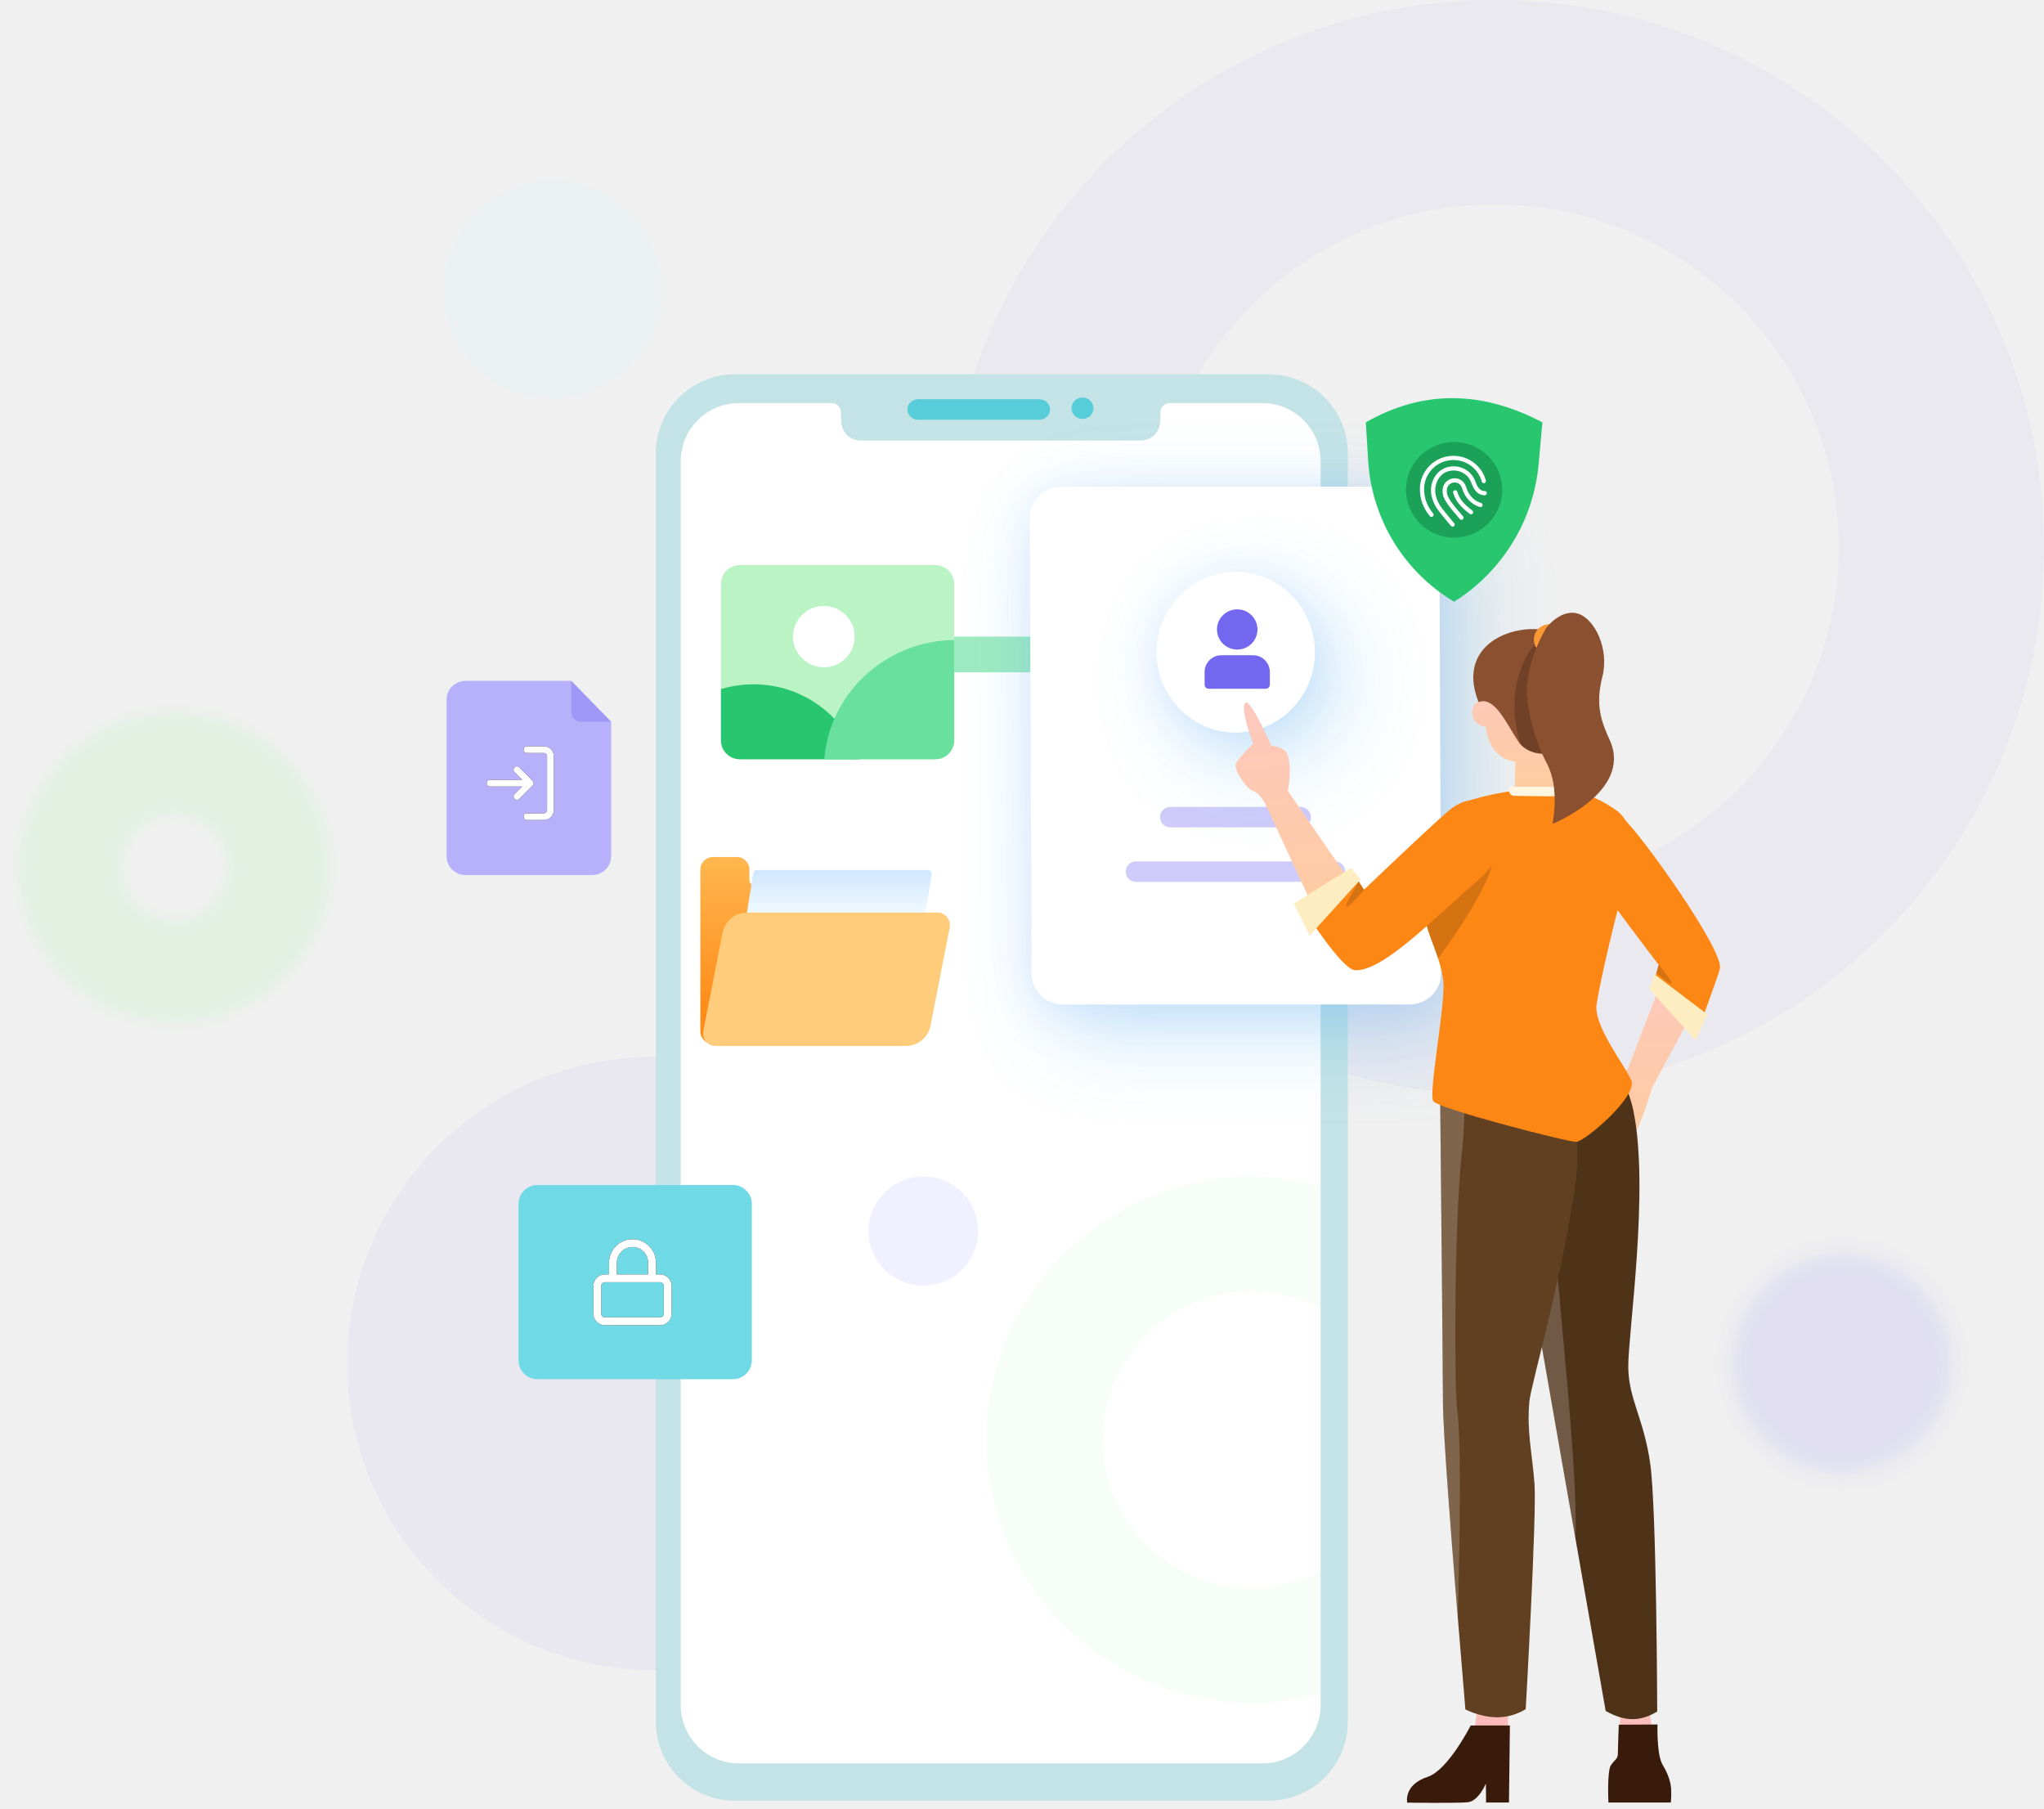
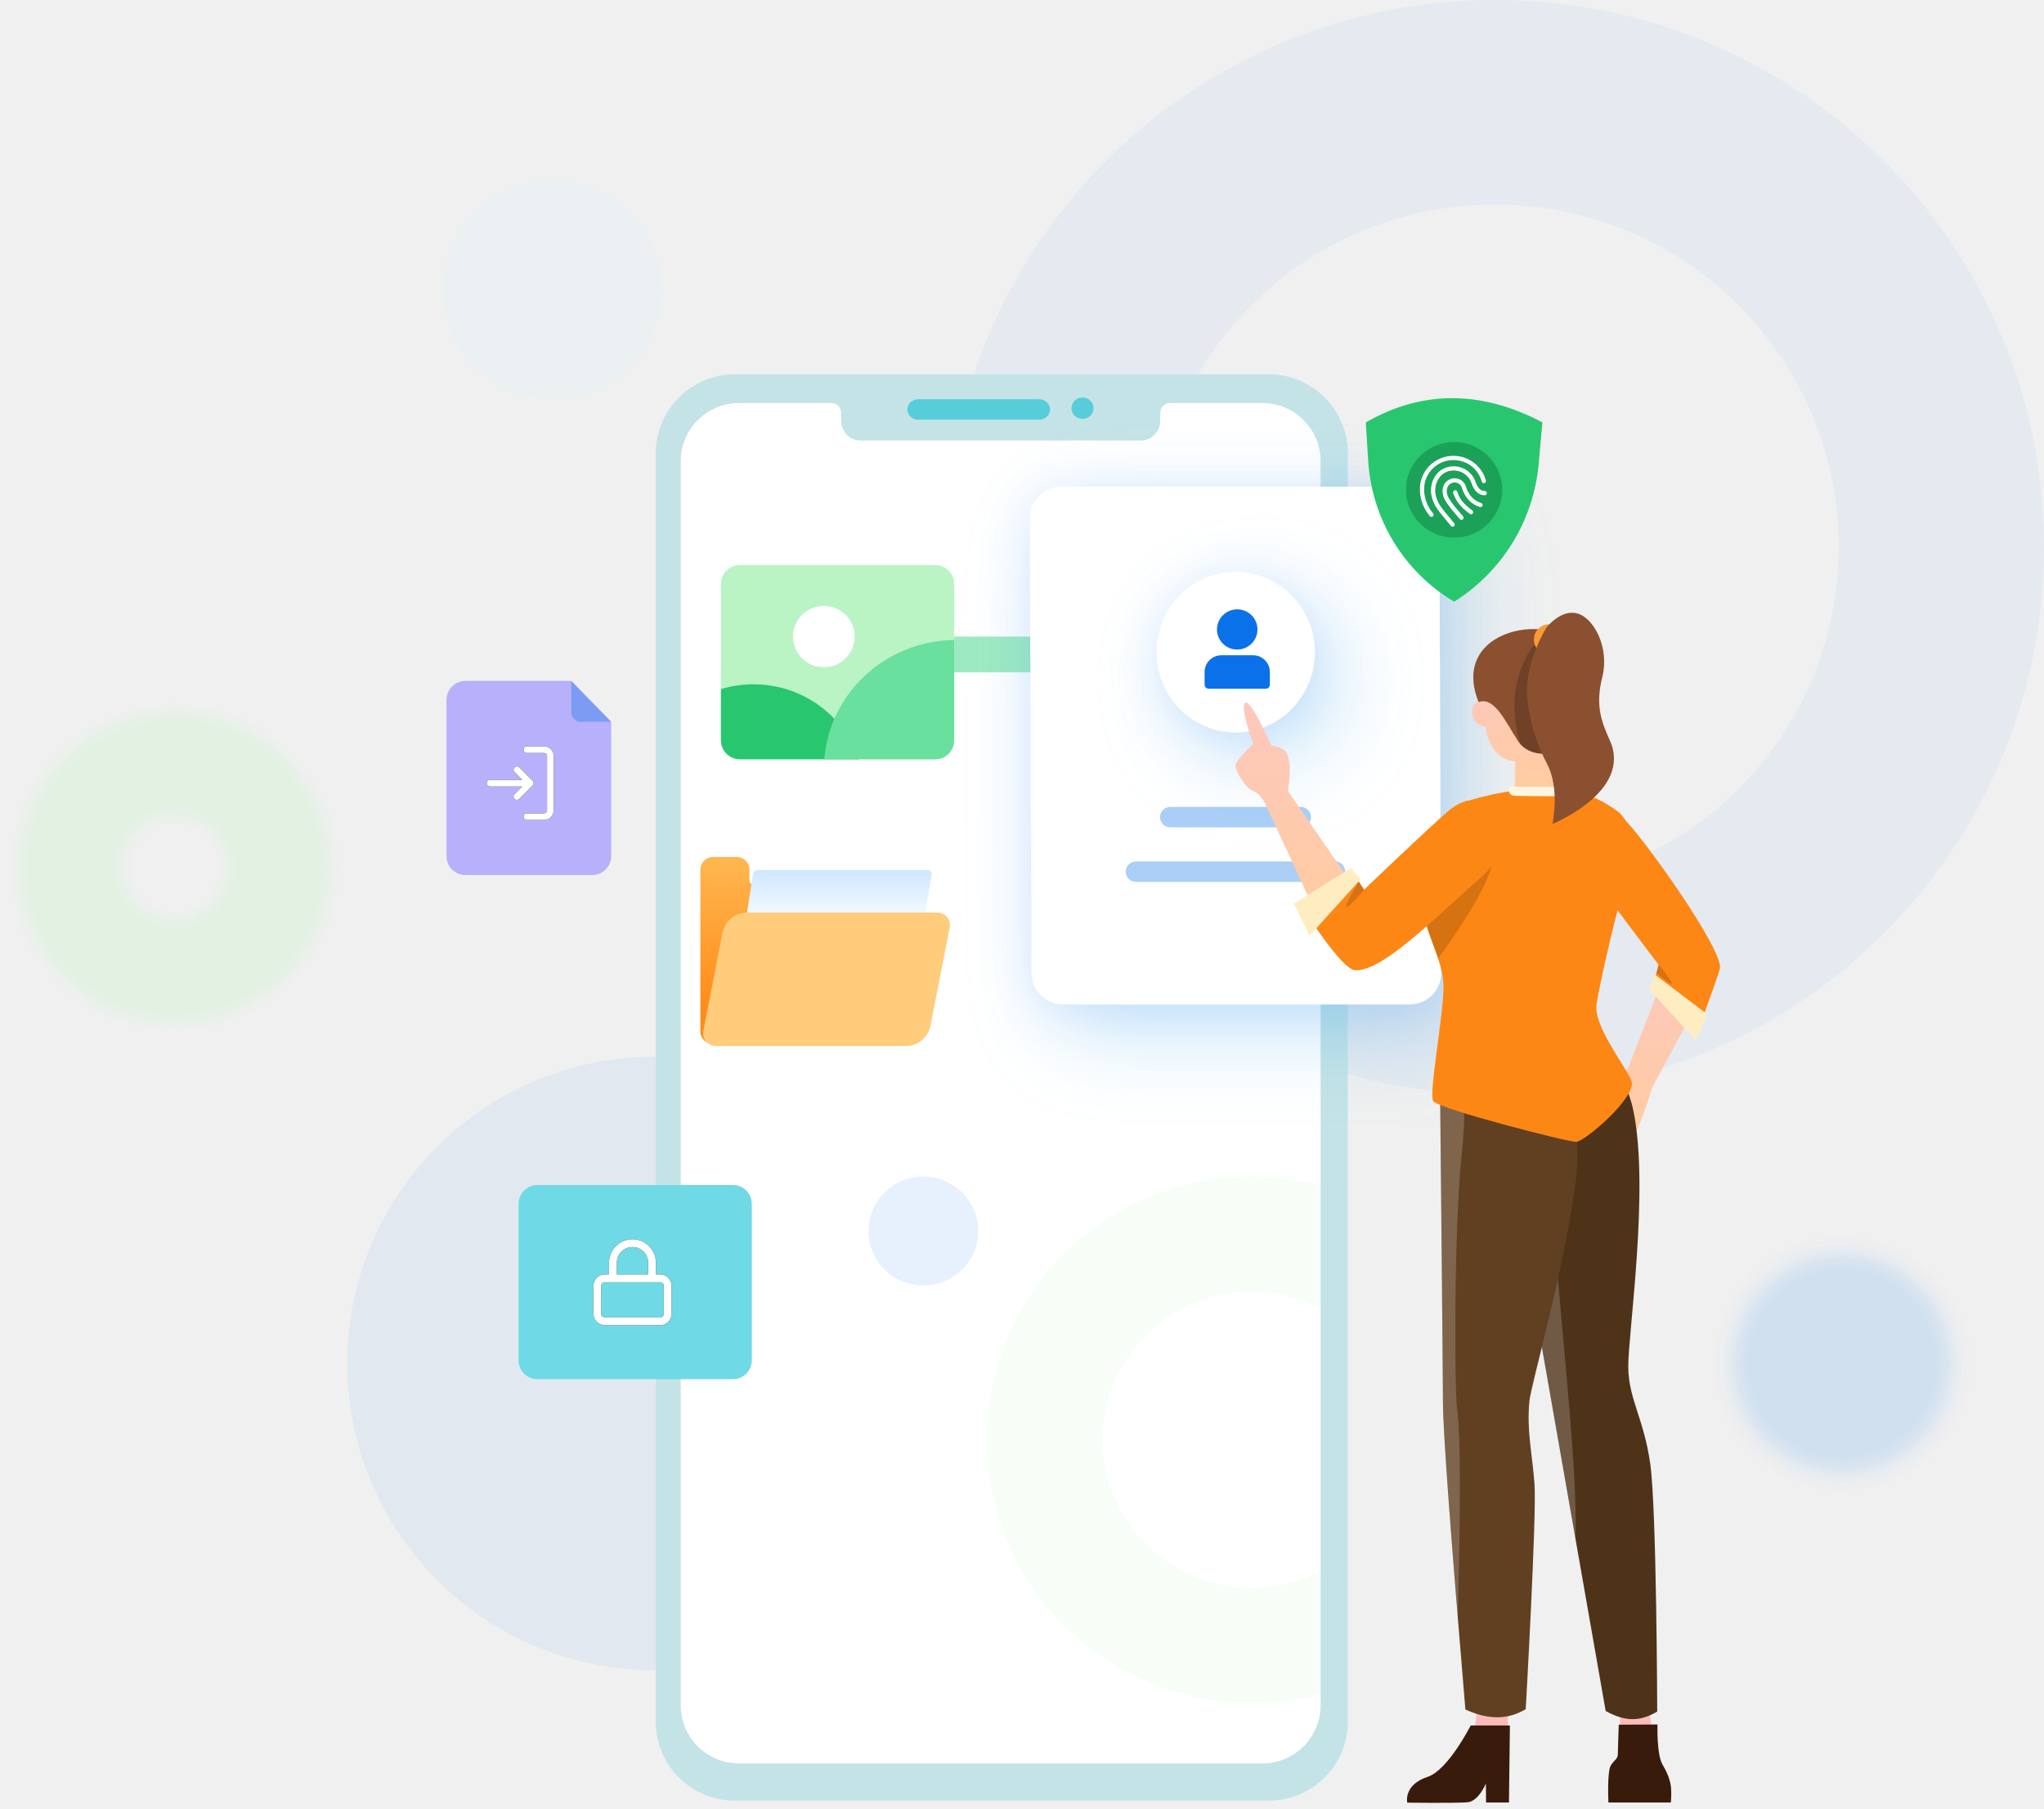
<svg xmlns="http://www.w3.org/2000/svg" xmlns:xlink="http://www.w3.org/1999/xlink" width="650px" height="575px" viewBox="0 0 650 575" version="1.1">
  <defs>
    <filter x="-6.1%" y="-6.1%" width="112.1%" height="112.2%" filterUnits="objectBoundingBox" id="filter-1">
      <feGaussianBlur stdDeviation="2" in="SourceGraphic" />
    </filter>
    <filter x="-12.9%" y="-13.0%" width="125.9%" height="126.0%" filterUnits="objectBoundingBox" id="filter-2">
      <feGaussianBlur stdDeviation="3" in="SourceGraphic" />
    </filter>
    <path d="M18.522,0 L47.957,0 C49.58,-4.62229605e-15 50.908,1.291 50.956,2.913 L51.044,5.956 C51.141,9.274 53.858,11.913 57.176,11.913 L146.307,11.913 C149.625,11.913 152.342,9.274 152.439,5.956 L152.528,2.913 C152.575,1.291 153.903,7.42204646e-16 155.526,0 L184.961,0 C195.191,-1.87911363e-15 203.483,8.293 203.483,18.522 L203.483,413.967 C203.483,424.196 195.191,432.489 184.961,432.489 L18.522,432.489 C8.293,432.489 -5.85268494e-15,424.196 0,413.967 L0,18.522 C2.29997126e-15,8.293 8.293,-1.67360005e-15 18.522,0 Z" id="path-3" />
    <linearGradient x1="50%" y1="81.177%" x2="50%" y2="-34.513%" id="linearGradient-5">
      <stop stop-color="#FF8C19" offset="0%" />
      <stop stop-color="#FFC967" offset="100%" />
    </linearGradient>
    <linearGradient x1="62.11%" y1="31.381%" x2="62.11%" y2="-27.478%" id="linearGradient-6">
      <stop stop-color="#F8FDFF" offset="0%" />
      <stop stop-color="#AAD4FF" offset="100%" />
    </linearGradient>
    <path d="M23.444,4.262 L23.444,21.308 C23.444,23.12 22.058,24.505 20.247,24.505 L14.919,24.505 C14.279,24.505 13.853,24.079 13.853,23.439 C13.853,22.8 14.279,22.374 14.919,22.374 L20.247,22.374 C20.886,22.374 21.312,21.948 21.312,21.308 L21.312,4.262 C21.312,3.622 20.886,3.196 20.247,3.196 L14.919,3.196 C14.279,3.196 13.853,2.77 13.853,2.131 C13.853,1.492 14.279,1.065 14.919,1.065 L20.247,1.065 C22.058,1.065 23.444,2.45 23.444,4.262 Z M16.943,13.211 C17.05,12.998 17.05,12.679 16.943,12.359 C16.837,12.252 16.837,12.146 16.73,12.039 L12.468,7.778 C12.041,7.351 11.402,7.351 10.976,7.778 C10.55,8.204 10.55,8.843 10.976,9.269 L13.427,11.72 L3.197,11.72 C2.557,11.72 2.131,12.146 2.131,12.785 C2.131,13.424 2.557,13.85 3.197,13.85 L13.427,13.85 L10.976,16.301 C10.55,16.727 10.55,17.366 10.976,17.793 C11.189,18.006 11.509,18.112 11.722,18.112 C11.935,18.112 12.255,18.006 12.468,17.793 L16.73,13.531 C16.837,13.424 16.943,13.318 16.943,13.211 Z" id="path-7" />
    <path d="M23.621,12.43 L22.378,12.43 L22.378,8.701 C22.378,4.599 19.021,1.243 14.919,1.243 C10.816,1.243 7.459,4.599 7.459,8.701 L7.459,12.43 L6.216,12.43 C4.103,12.43 2.486,14.046 2.486,16.159 L2.486,24.86 C2.486,26.973 4.103,28.589 6.216,28.589 L23.621,28.589 C25.735,28.589 27.351,26.973 27.351,24.86 L27.351,16.159 C27.351,14.046 25.735,12.43 23.621,12.43 Z M9.946,8.701 C9.946,5.966 12.184,3.729 14.919,3.729 C17.654,3.729 19.892,5.966 19.892,8.701 L19.892,12.43 L9.946,12.43 L9.946,8.701 Z M24.864,24.86 C24.864,25.606 24.367,26.103 23.621,26.103 L6.216,26.103 C5.47,26.103 4.973,25.606 4.973,24.86 L4.973,16.159 C4.973,15.413 5.47,14.916 6.216,14.916 L23.621,14.916 C24.367,14.916 24.864,15.413 24.864,16.159 L24.864,24.86 Z" id="path-9" />
    <path d="M6,0 L68.175,0 C71.489,8.22077476e-15 74.175,2.686 74.175,6 L74.175,55.729 C74.175,59.043 71.489,61.729 68.175,61.729 L6,61.729 C2.686,61.729 4.82055882e-15,59.043 0,55.729 L0,6 C-4.05812251e-16,2.686 2.686,6.08718376e-16 6,0 Z" id="path-11" />
    <path d="M10.04,1.23119728e-13 L120.283,1.23119728e-13 C125.79,1.22108049e-13 130.261,4.453 130.282,9.96 L130.857,154.572 C130.879,160.095 126.42,164.59 120.897,164.612 C120.884,164.612 120.871,164.612 120.858,164.612 L10.615,164.612 C5.107,164.612 0.637,160.159 0.615,154.652 L0.04,10.04 C0.018,4.517 4.477,0.022 10,7.90395561e-05 C10.013,2.63465709e-05 10.027,1.21345806e-13 10.04,1.23119728e-13 Z" id="path-13" />
    <filter x="-29.4%" y="-22.8%" width="171.0%" height="156.5%" filterUnits="objectBoundingBox" id="filter-14">
      <feOffset dx="8" dy="9" in="SourceAlpha" result="shadowOffsetOuter1" />
      <feGaussianBlur stdDeviation="14" in="shadowOffsetOuter1" result="shadowBlurOuter1" />
      <feColorMatrix values="0 0 0 0 0.076   0 0 0 0 0.583   0 0 0 0 0.879  0 0 0 0.229 0" type="matrix" in="shadowBlurOuter1" result="shadowMatrixOuter1" />
      <feOffset dx="0" dy="2" in="SourceAlpha" result="shadowOffsetOuter2" />
      <feGaussianBlur stdDeviation="7.5" in="shadowOffsetOuter2" result="shadowBlurOuter2" />
      <feColorMatrix values="0 0 0 0 0.504   0 0 0 0 0.7   0 0 0 0 1  0 0 0 0.234 0" type="matrix" in="shadowBlurOuter2" result="shadowMatrixOuter2" />
      <feMerge>
        <feMergeNode in="shadowMatrixOuter1" />
        <feMergeNode in="shadowMatrixOuter2" />
      </feMerge>
    </filter>
    <ellipse id="path-15" cx="25.17" cy="25.545" rx="25.17" ry="25.545" />
    <filter x="-76.5%" y="-73.4%" width="284.7%" height="282.0%" filterUnits="objectBoundingBox" id="filter-16">
      <feOffset dx="8" dy="9" in="SourceAlpha" result="shadowOffsetOuter1" />
      <feGaussianBlur stdDeviation="14" in="shadowOffsetOuter1" result="shadowBlurOuter1" />
      <feColorMatrix values="0 0 0 0 0.076   0 0 0 0 0.583   0 0 0 0 0.879  0 0 0 0.229 0" type="matrix" in="shadowBlurOuter1" result="shadowMatrixOuter1" />
      <feOffset dx="0" dy="2" in="SourceAlpha" result="shadowOffsetOuter2" />
      <feGaussianBlur stdDeviation="7.5" in="shadowOffsetOuter2" result="shadowBlurOuter2" />
      <feColorMatrix values="0 0 0 0 0.504   0 0 0 0 0.7   0 0 0 0 1  0 0 0 0.234 0" type="matrix" in="shadowBlurOuter2" result="shadowMatrixOuter2" />
      <feMerge>
        <feMergeNode in="shadowMatrixOuter1" />
        <feMergeNode in="shadowMatrixOuter2" />
      </feMerge>
    </filter>
    <linearGradient x1="47.254%" y1="-28.186%" x2="50%" y2="91.05%" id="linearGradient-17">
      <stop stop-color="#FDC6C6" offset="0%" />
      <stop stop-color="#FFCCA1" offset="100%" />
    </linearGradient>
    <linearGradient x1="45.754%" y1="-28.186%" x2="50%" y2="91.05%" id="linearGradient-18">
      <stop stop-color="#FDC6C6" offset="0%" />
      <stop stop-color="#FAB2B2" offset="100%" />
    </linearGradient>
    <linearGradient x1="44.57%" y1="-28.186%" x2="50%" y2="91.05%" id="linearGradient-19">
      <stop stop-color="#FDC6C6" offset="0%" />
      <stop stop-color="#FAB2B2" offset="100%" />
    </linearGradient>
    <linearGradient x1="44.089%" y1="-28.186%" x2="50%" y2="91.05%" id="linearGradient-20">
      <stop stop-color="#FDC6C6" offset="0%" />
      <stop stop-color="#FFCCA1" offset="100%" />
    </linearGradient>
    <linearGradient x1="47.844%" y1="-28.186%" x2="50%" y2="91.05%" id="linearGradient-21">
      <stop stop-color="#FDC6C6" offset="0%" />
      <stop stop-color="#FFCCA1" offset="100%" />
    </linearGradient>
  </defs>
  <g id="📝-Pages-New" stroke="none" stroke-width="1" fill="none" fill-rule="evenodd">
    <g id="Forgot-Password" transform="translate(-150, -252)">
      <g id="Illustration" transform="translate(156, 252)">
        <g id="Shape">
-           <path d="M469.402,0 C565.83,0 644,77.871 644,173.93 C644,269.988 565.83,347.859 469.402,347.859 C372.974,347.859 294.804,269.988 294.804,173.93 C294.804,77.871 372.974,0 469.402,0 Z M469.402,65.02 C409.022,65.02 360.074,113.781 360.074,173.93 C360.074,234.078 409.022,282.839 469.402,282.839 C529.782,282.839 578.73,234.078 578.73,173.93 C578.73,113.781 529.782,65.02 469.402,65.02 Z" id="Oval" fill="#7367F0" fill-rule="nonzero" opacity="0.053" />
+           <path d="M469.402,0 C565.83,0 644,77.871 644,173.93 C644,269.988 565.83,347.859 469.402,347.859 C372.974,347.859 294.804,269.988 294.804,173.93 C294.804,77.871 372.974,0 469.402,0 Z M469.402,65.02 C409.022,65.02 360.074,113.781 360.074,173.93 C360.074,234.078 409.022,282.839 469.402,282.839 C529.782,282.839 578.73,234.078 578.73,173.93 C578.73,113.781 529.782,65.02 469.402,65.02 Z" id="Oval" fill="#0a71e9" fill-rule="nonzero" opacity="0.053" />
          <path d="M49.497,226.488 C76.833,226.488 98.993,248.563 98.993,275.795 C98.993,303.026 76.833,325.102 49.497,325.102 C22.16,325.102 0,303.026 0,275.795 C0,248.563 22.16,226.488 49.497,226.488 Z M49.497,258.998 C40.184,258.998 32.635,266.518 32.635,275.795 C32.635,285.072 40.184,292.592 49.497,292.592 C58.809,292.592 66.358,285.072 66.358,275.795 C66.358,266.518 58.809,258.998 49.497,258.998 Z" id="Oval" fill="#8BF78F" fill-rule="nonzero" opacity="0.141" filter="url(#filter-1)" />
-           <ellipse id="Oval" fill-opacity="0.061" fill="#7367F0" cx="202.338" cy="433.469" rx="97.905" ry="97.531" />
+           <ellipse id="Oval" fill-opacity="0.061" fill="#0a71e9" cx="202.338" cy="433.469" rx="97.905" ry="97.531" />
          <ellipse id="Oval" fill="#CEF5FF" opacity="0.141" cx="169.703" cy="92.112" rx="34.811" ry="34.678" />
-           <ellipse id="Oval" fill-opacity="0.136" fill="#7367F0" filter="url(#filter-2)" cx="579.818" cy="433.469" rx="34.811" ry="34.678" />
+           <ellipse id="Oval" fill-opacity="0.136" fill="#0a71e9" filter="url(#filter-2)" cx="579.818" cy="433.469" rx="34.811" ry="34.678" />
        </g>
        <g id="File-Organizer" transform="translate(136, 119)">
          <g id="Phone3" transform="translate(66.53949, 0)">
            <path d="M25.137,0 L194.942,0 C208.825,-2.55022564e-15 220.079,11.254 220.079,25.137 L220.079,428.336 C220.079,442.218 208.825,453.473 194.942,453.473 L25.137,453.473 C11.254,453.473 -4.35134254e-14,442.218 -3.10027211e-14,428.336 L-3.10027211e-14,25.137 C-3.62555852e-14,11.254 11.254,2.55022564e-15 25.137,0 Z" id="Rectangle" fill="#C4E3E7" />
            <g id="Group-48" transform="translate(7.937288, 9.138123)">
              <mask id="mask-4" fill="white">
                <use xlink:href="#path-3" />
              </mask>
              <use id="Rectangle" fill="#FFFFFF" xlink:href="#path-3" />
-               <ellipse id="Oval" fill="#7367F0" opacity="0.099" mask="url(#mask-4)" cx="77.146" cy="263.229" rx="17.453" ry="17.328" />
+               <ellipse id="Oval" fill="#0a71e9" opacity="0.099" mask="url(#mask-4)" cx="77.146" cy="263.229" rx="17.453" ry="17.328" />
              <path d="M181.591,245.902 C228.13,245.902 265.856,283.358 265.856,329.562 C265.856,375.765 228.13,413.221 181.591,413.221 C135.053,413.221 97.326,375.765 97.326,329.562 C97.326,283.358 135.053,245.902 181.591,245.902 Z M181.591,282.452 C155.385,282.452 134.141,303.544 134.141,329.562 C134.141,355.579 155.385,376.671 181.591,376.671 C207.797,376.671 229.041,355.579 229.041,329.562 C229.041,303.544 207.797,282.452 181.591,282.452 Z" id="Oval" fill="#C8F5D0" opacity="0.141" mask="url(#mask-4)" />
              <path d="M30.473,74.251 L174.542,74.251 C177.682,74.251 180.228,76.796 180.228,79.936 C180.228,83.076 177.682,85.622 174.542,85.622 L30.473,85.622 C27.333,85.622 24.787,83.076 24.787,79.936 C24.787,76.796 27.333,74.251 30.473,74.251 Z" id="Rectangle" fill-opacity="0.642" fill="#68DE9E" mask="url(#mask-4)" />
            </g>
            <path d="M121.969,7.939 C123.851,7.939 125.378,9.393 125.378,11.188 C125.378,12.942 123.919,14.372 122.094,14.435 L121.969,14.437 L83.424,14.437 C81.541,14.437 80.015,12.982 80.015,11.188 C80.015,9.433 81.474,8.004 83.299,7.941 L83.424,7.939 L121.969,7.939 Z" id="Path" fill="#56CDD9" fill-rule="nonzero" />
            <path d="M135.783,7.397 C137.665,7.397 139.192,8.913 139.192,10.782 C139.192,12.609 137.732,14.098 135.908,14.164 L135.783,14.166 L135.604,14.166 C133.721,14.166 132.195,12.651 132.195,10.782 C132.195,8.954 133.654,7.465 135.479,7.4 L135.604,7.397 L135.783,7.397 Z" id="Path" fill="#56CDD9" fill-rule="nonzero" />
          </g>
          <g id="Group-37" transform="translate(80.72003, 152.6991)">
            <path d="M4,0.764 L11.594,0.764 C13.803,0.764 15.594,2.555 15.594,4.764 L15.594,8.266 C15.594,8.94 16.14,9.486 16.813,9.486 L66.823,9.486 C69.032,9.486 70.823,11.277 70.823,13.486 L70.823,56.184 C70.823,58.393 69.032,60.184 66.823,60.184 L4,60.184 C1.791,60.184 2.705415e-16,58.393 0,56.184 L0,4.764 C-2.705415e-16,2.555 1.791,0.764 4,0.764 Z" id="Rectangle" fill="url(#linearGradient-5)" />
            <path d="M18.019,4.891 L72.341,4.891 C73.015,4.891 73.561,5.436 73.561,6.11 C73.561,6.175 73.555,6.239 73.545,6.303 L65.385,57.095 C65.29,57.686 64.78,58.121 64.181,58.121 L9.859,58.121 C9.186,58.121 8.64,57.575 8.64,56.902 C8.64,56.837 8.645,56.772 8.655,56.708 L16.816,5.916 C16.911,5.325 17.421,4.891 18.019,4.891 Z" id="Rectangle" fill="url(#linearGradient-6)" />
            <path d="M79.292,23.178 L73.179,54.392 C72.444,58.146 69.154,60.854 65.328,60.854 L4.859,60.854 C2.65,60.854 0.859,59.064 0.859,56.854 C0.859,56.596 0.884,56.339 0.934,56.086 L7.047,24.871 C7.782,21.117 11.072,18.409 14.898,18.409 L75.367,18.409 C77.576,18.409 79.367,20.2 79.367,22.409 C79.367,22.667 79.342,22.924 79.292,23.178 Z" id="Rectangle" fill="#FFCC7B" />
          </g>
          <g id="Group-28" transform="translate(0, 97.46753)">
            <path d="M6,0 L39.667,0 L39.667,0 L52.359,12.996 L52.359,55.729 C52.359,59.043 49.673,61.729 46.359,61.729 L6,61.729 C2.686,61.729 1.29399067e-15,59.043 0,55.729 L0,6 C-1.29399067e-15,2.686 2.686,6.08718376e-16 6,0 Z" id="Rectangle" fill="#B7B1FB" />
            <g id="Icon" transform="translate(10.65617, 19.72873)">
              <mask id="mask-8" fill="white">
                <use xlink:href="#path-7" />
              </mask>
              <use id="Mask" fill="#000000" fill-rule="nonzero" xlink:href="#path-7" />
              <g id="Group" mask="url(#mask-8)" fill="#FFFFFF">
                <g id="Icon-Color">
                  <rect id="🎨-Icon-Color" x="0" y="0" width="25.575" height="25.57" />
                </g>
              </g>
            </g>
-             <path d="M52.359,12.996 L42.667,12.996 C41.01,12.996 39.667,11.653 39.667,9.996 L39.667,0 L39.667,0 L52.359,12.996 Z" id="Path" fill="#7367F0" fill-rule="nonzero" opacity="0.34" />
+             <path d="M52.359,12.996 L42.667,12.996 C41.01,12.996 39.667,11.653 39.667,9.996 L39.667,0 L39.667,0 L52.359,12.996 Z" id="Path" fill="#0a71e9" fill-rule="nonzero" opacity="0.34" />
          </g>
          <g id="Group" transform="translate(22.90704, 257.7475)">
            <path d="M6,0 L68.175,0 C71.489,7.33259634e-15 74.175,2.686 74.175,6 L74.175,55.729 C74.175,59.043 71.489,61.729 68.175,61.729 L6,61.729 C2.686,61.729 4.82055882e-15,59.043 0,55.729 L0,6 C-4.05812251e-16,2.686 2.686,-2.79460044e-16 6,0 Z" id="Rectangle" fill="#6FD9E6" />
            <g transform="translate(21.31234, 15.98131)" id="Icon">
              <mask id="mask-10" fill="white">
                <use xlink:href="#path-9" />
              </mask>
              <use id="Mask" fill="#000000" fill-rule="nonzero" xlink:href="#path-9" />
              <g id="Group" mask="url(#mask-10)" fill="#FFFFFF">
                <g id="Icon-Color">
                  <rect id="🎨-Icon-Color" x="0" y="0" width="29.837" height="29.832" />
                </g>
              </g>
            </g>
          </g>
          <g id="Group-34" transform="translate(87.2649, 60.64646)">
            <mask id="mask-12" fill="white">
              <use xlink:href="#path-11" />
            </mask>
            <use id="Rectangle" fill="#BAF3C4" fill-rule="nonzero" xlink:href="#path-11" />
            <ellipse id="Oval" fill="#FFFFFF" mask="url(#mask-12)" cx="32.724" cy="22.742" rx="9.817" ry="9.747" />
            <ellipse id="Oval" fill="#28C76F" mask="url(#mask-12)" cx="10.363" cy="73.101" rx="35.451" ry="35.197" />
            <ellipse id="Oval" fill="#69E09E" mask="url(#mask-12)" cx="74.721" cy="64.978" rx="41.996" ry="41.153" />
          </g>
          <g id="Group-23" transform="translate(185.4379, 35.7381)">
            <g id="Rectangle">
              <use fill="black" fill-opacity="1" filter="url(#filter-14)" xlink:href="#path-13" />
              <use fill="#FFFFFF" fill-rule="evenodd" xlink:href="#path-13" />
            </g>
-             <path d="M44.7,101.799 L86.198,101.799 C87.992,101.799 89.447,103.254 89.447,105.048 C89.447,106.843 87.992,108.297 86.198,108.297 L44.7,108.297 C42.905,108.297 41.451,106.843 41.451,105.048 C41.451,103.254 42.905,101.799 44.7,101.799 Z" id="Rectangle" fill="#7367F0" fill-rule="nonzero" opacity="0.34" />
-             <path d="M33.792,119.127 L97.106,119.127 C98.9,119.127 100.355,120.582 100.355,122.376 C100.355,124.17 98.9,125.625 97.106,125.625 L33.792,125.625 C31.997,125.625 30.543,124.17 30.543,122.376 C30.543,120.582 31.997,119.127 33.792,119.127 Z" id="Rectangle" fill="#7367F0" fill-rule="nonzero" opacity="0.34" />
+             <path d="M44.7,101.799 L86.198,101.799 C87.992,101.799 89.447,103.254 89.447,105.048 C89.447,106.843 87.992,108.297 86.198,108.297 L44.7,108.297 C42.905,108.297 41.451,106.843 41.451,105.048 C41.451,103.254 42.905,101.799 44.7,101.799 Z" id="Rectangle" fill="#0a71e9" fill-rule="nonzero" opacity="0.34" />
+             <path d="M33.792,119.127 L97.106,119.127 C98.9,119.127 100.355,120.582 100.355,122.376 C100.355,124.17 98.9,125.625 97.106,125.625 L33.792,125.625 C31.997,125.625 30.543,124.17 30.543,122.376 C30.543,120.582 31.997,119.127 33.792,119.127 Z" id="Rectangle" fill="#0a71e9" fill-rule="nonzero" opacity="0.34" />
            <g id="Icon8" transform="translate(40.36002, 27.07431)">
              <g id="Oval">
                <use fill="black" fill-opacity="1" filter="url(#filter-16)" xlink:href="#path-15" />
                <use fill="#FFFFFF" fill-rule="evenodd" xlink:href="#path-15" />
              </g>
-               <g id="Group-70" transform="translate(15.27136, 11.9127)" fill="#7367F0">
+               <g id="Group-70" transform="translate(15.27136, 11.9127)" fill="#0a71e9">
                <path d="M15.42,14.595 C18.362,14.595 20.747,16.98 20.747,19.922 L20.747,23.937 C20.747,24.662 20.16,25.249 19.436,25.249 L1.312,25.249 C0.587,25.249 4.12501135e-12,24.662 4.12470058e-12,23.937 L4.12470058e-12,19.922 C4.12434028e-12,16.98 2.385,14.595 5.327,14.595 L15.42,14.595 Z M10.374,9.84101689e-13 C13.93,9.84101689e-13 16.812,2.862 16.812,6.393 C16.812,9.923 13.93,12.785 10.374,12.785 C6.818,12.785 3.935,9.923 3.935,6.393 C3.935,2.862 6.818,9.84101689e-13 10.374,9.84101689e-13 Z" id="Combined-Shape" />
              </g>
            </g>
          </g>
          <g id="Wom3.5" transform="translate(250.8866, 75.80808)">
            <g id="RArm" transform="translate(108.67, 62.11956)">
              <path d="M16.18,83.5 C16.18,83.5 4.596,96.075 5.402,97.208 C6.208,98.348 12.211,95.304 12.211,95.304 C12.211,95.304 5.18,108.257 6.805,109.143 C8.428,110.03 16.389,107.671 18.731,104.956 C21.072,102.242 24.232,88.977 24.232,88.977 L41.036,53.598 L27.366,49.653 L16.18,83.5 Z" id="Path" fill="url(#linearGradient-17)" transform="translate(23.19889, 79.49308) rotate(2.866471) translate(-23.19889, -79.49308) " />
              <path d="M3.532,19.378 C8.654,27.28 25.898,49.801 25.898,49.801 C25.898,49.801 25.479,51.299 24.642,54.294 L40.488,65.08 C43.49,56.848 45.121,52.154 45.381,50.996 C46.669,45.266 20.635,8.699 14.806,3.415 C5.627,-4.905 -4.297,7.302 3.532,19.378 Z" id="Path" fill="#FD8715" />
              <path d="M30.02,55.78 C30.217,55.398 28.851,53.378 25.924,49.72 L25.18,52.389 C28.209,55.031 29.823,56.161 30.02,55.78 Z" id="Path" fill-opacity="0.16" fill="#000000" />
              <polygon id="Path-70" fill="#FFEDC2" points="24.543 52.787 41.379 65.551 37.627 73.806 22.907 57.55" />
            </g>
            <g id="RLeg" transform="translate(80.353, 132.6765)">
              <polygon id="Path" fill="url(#linearGradient-18)" points="42.233 214.54 41.298 230.358 53.285 230.668 51.032 214.54" />
              <path d="M42.526,220.771 C42.526,220.771 42.863,230.297 40.876,233.623 C38.876,236.949 38.27,239.527 38.182,241.516 C38.087,243.648 38.29,245.58 38.29,245.58 L58.131,245.58 C58.131,245.58 58.627,235.558 57.313,233.668 C55.999,231.778 55.137,231.745 55.137,230.076 C55.127,228.406 54.843,220.834 54.843,220.834 L42.526,220.771 Z" id="Path" fill="#391B0B" transform="translate(48.18969, 233.1756) scale(-1, 1) translate(-48.18969, -233.1756) " />
              <path d="M0,3.356 L31.096,-1.23119728e-13 L31.554,0.422 C33.77,2.518 43.402,12.255 46.169,25.563 C51.394,50.688 44.401,97.093 44.556,107.269 C44.703,117.444 49.547,123.584 51.559,137.971 C53.572,152.359 53.762,216.658 53.762,216.658 C48.426,219.798 43.73,220.023 37.368,216.47 L0,3.356 Z" id="Path" fill="#4E3319" />
              <path d="M27.777,161.771 L8.33198129e-14,3.356 L17.29,1.49 C18.06,56.523 28.812,130.913 27.777,161.771 Z" id="Path" fill-opacity="0.192" fill="#FFFFFF" />
            </g>
            <g id="LLeg" transform="translate(53.82427, 137.0356)">
              <path d="M32.898,208.517 L22.676,208.682 C23.124,215.705 22.038,220.406 19.418,222.785 L19.203,222.971 C14.457,226.92 32.765,225.495 32.765,225.495 L32.898,208.517 Z" id="Path" fill="url(#linearGradient-19)" />
              <path d="M0.716,216.729 L1.01,241.212 L8.289,241.217 L8.352,235.185 C8.352,235.185 10.648,240.809 14.157,241.134 C17.677,241.459 33.359,241.26 33.359,241.26 C33.359,241.26 34.662,235.612 26.856,233.047 C20.363,230.916 13.184,216.729 13.184,216.729 L0.716,216.729 Z" id="Path" fill="#391B0B" transform="translate(17.07846, 229.0246) scale(-1, 1) translate(-17.07846, -229.0246) " />
              <path d="M11.104,1.175 L46.022,0 L46.283,0.48 C47.977,3.67 57.261,22.351 54.395,43.584 C50.371,73.388 40.142,108.327 39.641,113.665 C38.748,123.181 40.534,130.072 41.266,139.901 C41.998,149.73 38.474,211.547 38.474,211.547 C33.292,214.641 27.126,215.249 19.287,211.641 C14.569,155.663 12.193,123.244 12.158,114.385 C12.106,101.097 11.104,1.175 11.104,1.175 Z" id="Path" fill="#604021" />
              <path d="M18.289,33.411 L18.057,35.619 C15.73,58.905 15.748,108.354 16.649,115.98 L16.772,116.963 C17.772,125.569 17.804,147.416 16.87,182.506 L15.653,167.364 C13.347,138.228 12.183,120.568 12.158,114.385 L12.116,107.986 C11.915,82.112 11.104,1.175 11.104,1.175 L18.468,0.927 C19.255,13.704 19.195,24.532 18.289,33.411 Z" id="Path" fill-opacity="0.192" fill="#FFFFFF" />
            </g>
            <g id="Head" transform="translate(75.12274, 3.647605)">
              <path d="M3.12,24.197 C-1.176,24.664 -0.872,32.163 4.358,32.555 C5.427,39.784 9.24,43.229 13.888,43.627 L13.63,54.562 L34.189,54.55 C34.189,54.55 28.4,46.825 28.688,36.25 C28.977,25.674 28.495,15.74 28.495,15.74 L1.866,16.214 L3.12,24.197 Z" id="Path" fill="url(#linearGradient-20)" />
              <path d="M34.653,24.759 C29.649,22.794 25.952,31.254 22.123,37.133 C18.294,43.012 8.374,42.013 7.007,37.133 C1.831,26.444 -2.63,11.911 3.41,10.719 C4.261,-4.73 44.989,-1.083 34.653,24.759 Z" id="Path" fill="#8B5030" transform="translate(18.41901, 21.35847) scale(-1, 1) translate(-18.41901, -21.35847) " />
              <path d="M30.436,4.871 C32.18,6.343 33.294,8.296 33.428,10.719 C39.468,11.911 35.007,26.444 29.831,37.133 C28.56,41.671 19.893,42.853 15.605,38.269 C11.694,26.639 13.365,13.635 21.271,4.873 L21.271,4.873 Z" id="Combined-Shape" fill-opacity="0.199" fill="#000000" />
              <ellipse id="Oval" fill="#FB9934" cx="24.686" cy="4.873" rx="4.909" ry="4.873" />
            </g>
            <g id="Body" transform="translate(60.15703, 54.73855)">
              <path d="M53.256,5.589 C57.843,12.278 65.488,34.983 65.921,40.091 C66.41,45.982 60.048,55.368 59.943,63.897 C59.85,72.428 64.688,98.112 63.234,100.511 C61.792,102.91 20.438,113.533 17.74,113.476 C15.053,113.418 -1.909,98.96 0.219,93.964 C2.359,88.968 12.292,76.552 11.28,69.745 C10.28,62.939 4.471,37.813 1.587,29.262 C-1.286,20.711 -0.328,11.733 5.034,8.053 C7.687,6.232 14.766,1.06 27.373,1.083 C39.98,1.107 52.901,5.07 53.256,5.589 Z" id="Path" fill="#FD8715" transform="translate(32.97393, 57.28004) scale(-1, 1) translate(-32.97393, -57.28004) " />
              <path d="M26.926,0.594 C26.573,2.512 27.17,3.471 28.719,3.471 C31.041,3.471 46.62,3.98 48.73,3.071 C50.137,2.464 50.629,1.639 50.207,0.594 L26.926,0.594 Z" id="Path-68" fill="#FFF6E1" />
              <path d="M6.034,20.057 L6.175,19.987 C14.67,15.777 19.773,15.591 21.483,19.429 C23.694,24.39 17.96,36.312 4.283,55.193 C2.404,49.467 -0.298,44.007 0.027,40.091 C0.278,37.135 2.944,28.285 6.034,20.057 Z" id="Path" fill-opacity="0.16" fill="#000000" />
            </g>
            <g id="LArm" transform="translate(0, 28.55598)">
              <path d="M9.526,32.294 C9.526,32.294 7.996,28.996 5.591,28.104 C3.186,27.212 -0.493,21.301 0.076,19.585 C0.644,17.869 5.62,13.109 5.62,13.109 C5.62,13.109 1.221,1.389 3.17,0.066 C4.891,-1.103 11.405,13.659 11.405,13.659 C11.405,13.659 15.234,14.232 16.118,15.742 C18.345,19.546 16.662,28.104 16.662,28.104 L39.269,60.903 L28.896,74.108 L9.526,32.294 Z" id="Path" fill="url(#linearGradient-21)" />
              <path d="M67.238,34.837 C59.592,41.581 40.89,59.472 40.89,59.472 C40.89,59.472 39.964,58.063 38.111,55.245 L24.126,69.464 C31.159,79.822 35.821,85.037 38.111,85.109 C47.063,85.392 63.102,68.612 78.181,55.51 C91.701,43.762 81.49,22.267 67.238,34.837 Z" id="Path" fill="#FD8715" />
              <path d="M40.946,59.493 C37.448,63.509 35.555,65.298 35.267,64.86 C34.978,64.422 36.297,61.762 39.224,56.88 L40.946,59.493 Z" id="Path" fill-opacity="0.16" fill="#000000" />
              <polygon id="Path-69" fill="#FFEDC2" points="39.786 56.203 23.565 74.108 18.567 63.89 36.7 52.593" />
            </g>
            <path d="M114.094,4.642 C114.094,4.642 109.501,-1.298 104.197,0.261 C98.893,1.819 94.095,11.372 96.373,20.351 C98.64,29.332 96.771,34.454 94.021,40.506 C86.634,56.787 112.208,67.125 112.208,67.125 C110.878,59.082 111.507,52.632 114.094,47.776 C118.091,40.274 120.361,30.653 120.361,24.766 C120.361,14.528 114.094,4.642 114.094,4.642 Z" id="Path" fill="#8B5030" transform="translate(106.5215, 33.56231) scale(-1, 1) translate(-106.5215, -33.56231) " />
          </g>
          <g id="Group-39" transform="translate(292.3374, 7.580808)">
            <path d="M0,7.696 C18.48,-2.876 37.212,-2.25 56.155,7.696 L54.955,20.965 C53.328,38.948 43.384,55.136 28.077,64.715 L28.077,64.715 L28.077,64.715 C12.108,55.202 1.875,38.408 0.742,19.854 L0,7.696 L0,7.696 Z" id="Rectangle" fill="#28C76F" />
            <ellipse id="Oval" fill="#1CA258" cx="28.077" cy="29.143" rx="15.315" ry="15.205" />
            <g id="Group-40" transform="translate(16.59124, 17.73909)" fill="#FFFFFF">
              <path d="M11.268,0.602 C16.139,0.602 20.355,3.862 21.578,8.458 C21.673,8.813 21.459,9.177 21.102,9.271 C20.744,9.365 20.377,9.153 20.283,8.798 C19.214,4.783 15.527,1.932 11.268,1.932 C6.119,1.932 1.946,6.061 1.946,11.152 C1.946,14.026 2.895,16.61 4.806,18.927 C5.04,19.211 4.998,19.63 4.711,19.863 C4.425,20.096 4.003,20.054 3.768,19.769 C1.664,17.217 0.606,14.336 0.606,11.152 C0.606,5.325 5.38,0.602 11.268,0.602 Z" id="Path" />
              <path d="M11.844,3.46 C15.852,3.469 19.112,6.576 19.24,10.5 L19.244,10.723 C19.248,12.917 19.868,14.123 21.056,14.515 C21.407,14.631 21.599,15.008 21.483,15.357 C21.368,15.706 20.99,15.895 20.639,15.779 C18.868,15.194 17.971,13.544 17.908,10.988 L17.905,10.72 C17.897,7.432 15.196,4.799 11.847,4.792 C8.832,4.785 6.267,7.548 5.912,10.64 C5.843,11.242 5.826,11.798 5.86,12.351 L5.897,12.832 C6.044,14.359 6.486,15.618 8.566,21.048 C8.698,21.392 8.525,21.776 8.179,21.906 C7.834,22.035 7.447,21.861 7.315,21.517 L6.203,18.593 C4.878,15.057 4.635,14.095 4.531,12.537 L4.524,12.427 C4.485,11.794 4.504,11.161 4.582,10.483 C5.009,6.768 8.087,3.452 11.844,3.46 Z" id="Path" transform="translate(13.01048, 12.70433) rotate(-19) translate(-13.01048, -12.70433) " />
              <path d="M12.558,7.106 C14.633,7.111 16.346,8.809 16.285,10.862 C16.198,13.82 17.159,16.007 19.175,17.499 C19.472,17.719 19.535,18.136 19.315,18.431 C19.095,18.725 18.676,18.786 18.379,18.566 C15.993,16.801 14.847,14.193 14.947,10.817 C14.985,9.526 13.89,8.44 12.561,8.438 C11.145,8.434 10.1,9.432 9.873,11.211 C9.758,12.116 10.057,13.505 10.724,15.41 L10.838,15.732 C10.934,15.997 11.035,16.269 11.146,16.56 L12.358,19.652 C12.489,19.997 12.315,20.38 11.969,20.509 C11.623,20.637 11.237,20.462 11.106,20.118 L10.134,17.649 L9.893,17.025 C9.78,16.727 9.676,16.448 9.578,16.177 L9.347,15.516 C8.692,13.588 8.404,12.146 8.545,11.039 C8.853,8.618 10.442,7.101 12.558,7.106 Z" id="Path" transform="translate(13.97819, 13.82848) rotate(-19) translate(-13.97819, -13.82848) " />
              <path d="M11.639,11.558 C11.993,11.451 12.367,11.648 12.476,11.999 C13.198,14.34 14.612,16.001 17.272,17.984 C17.568,18.205 17.628,18.622 17.406,18.915 C17.184,19.209 16.764,19.269 16.468,19.048 C13.602,16.911 12.015,15.048 11.194,12.389 C11.086,12.038 11.285,11.666 11.639,11.558 Z" id="Path" />
            </g>
          </g>
        </g>
      </g>
    </g>
  </g>
</svg>
